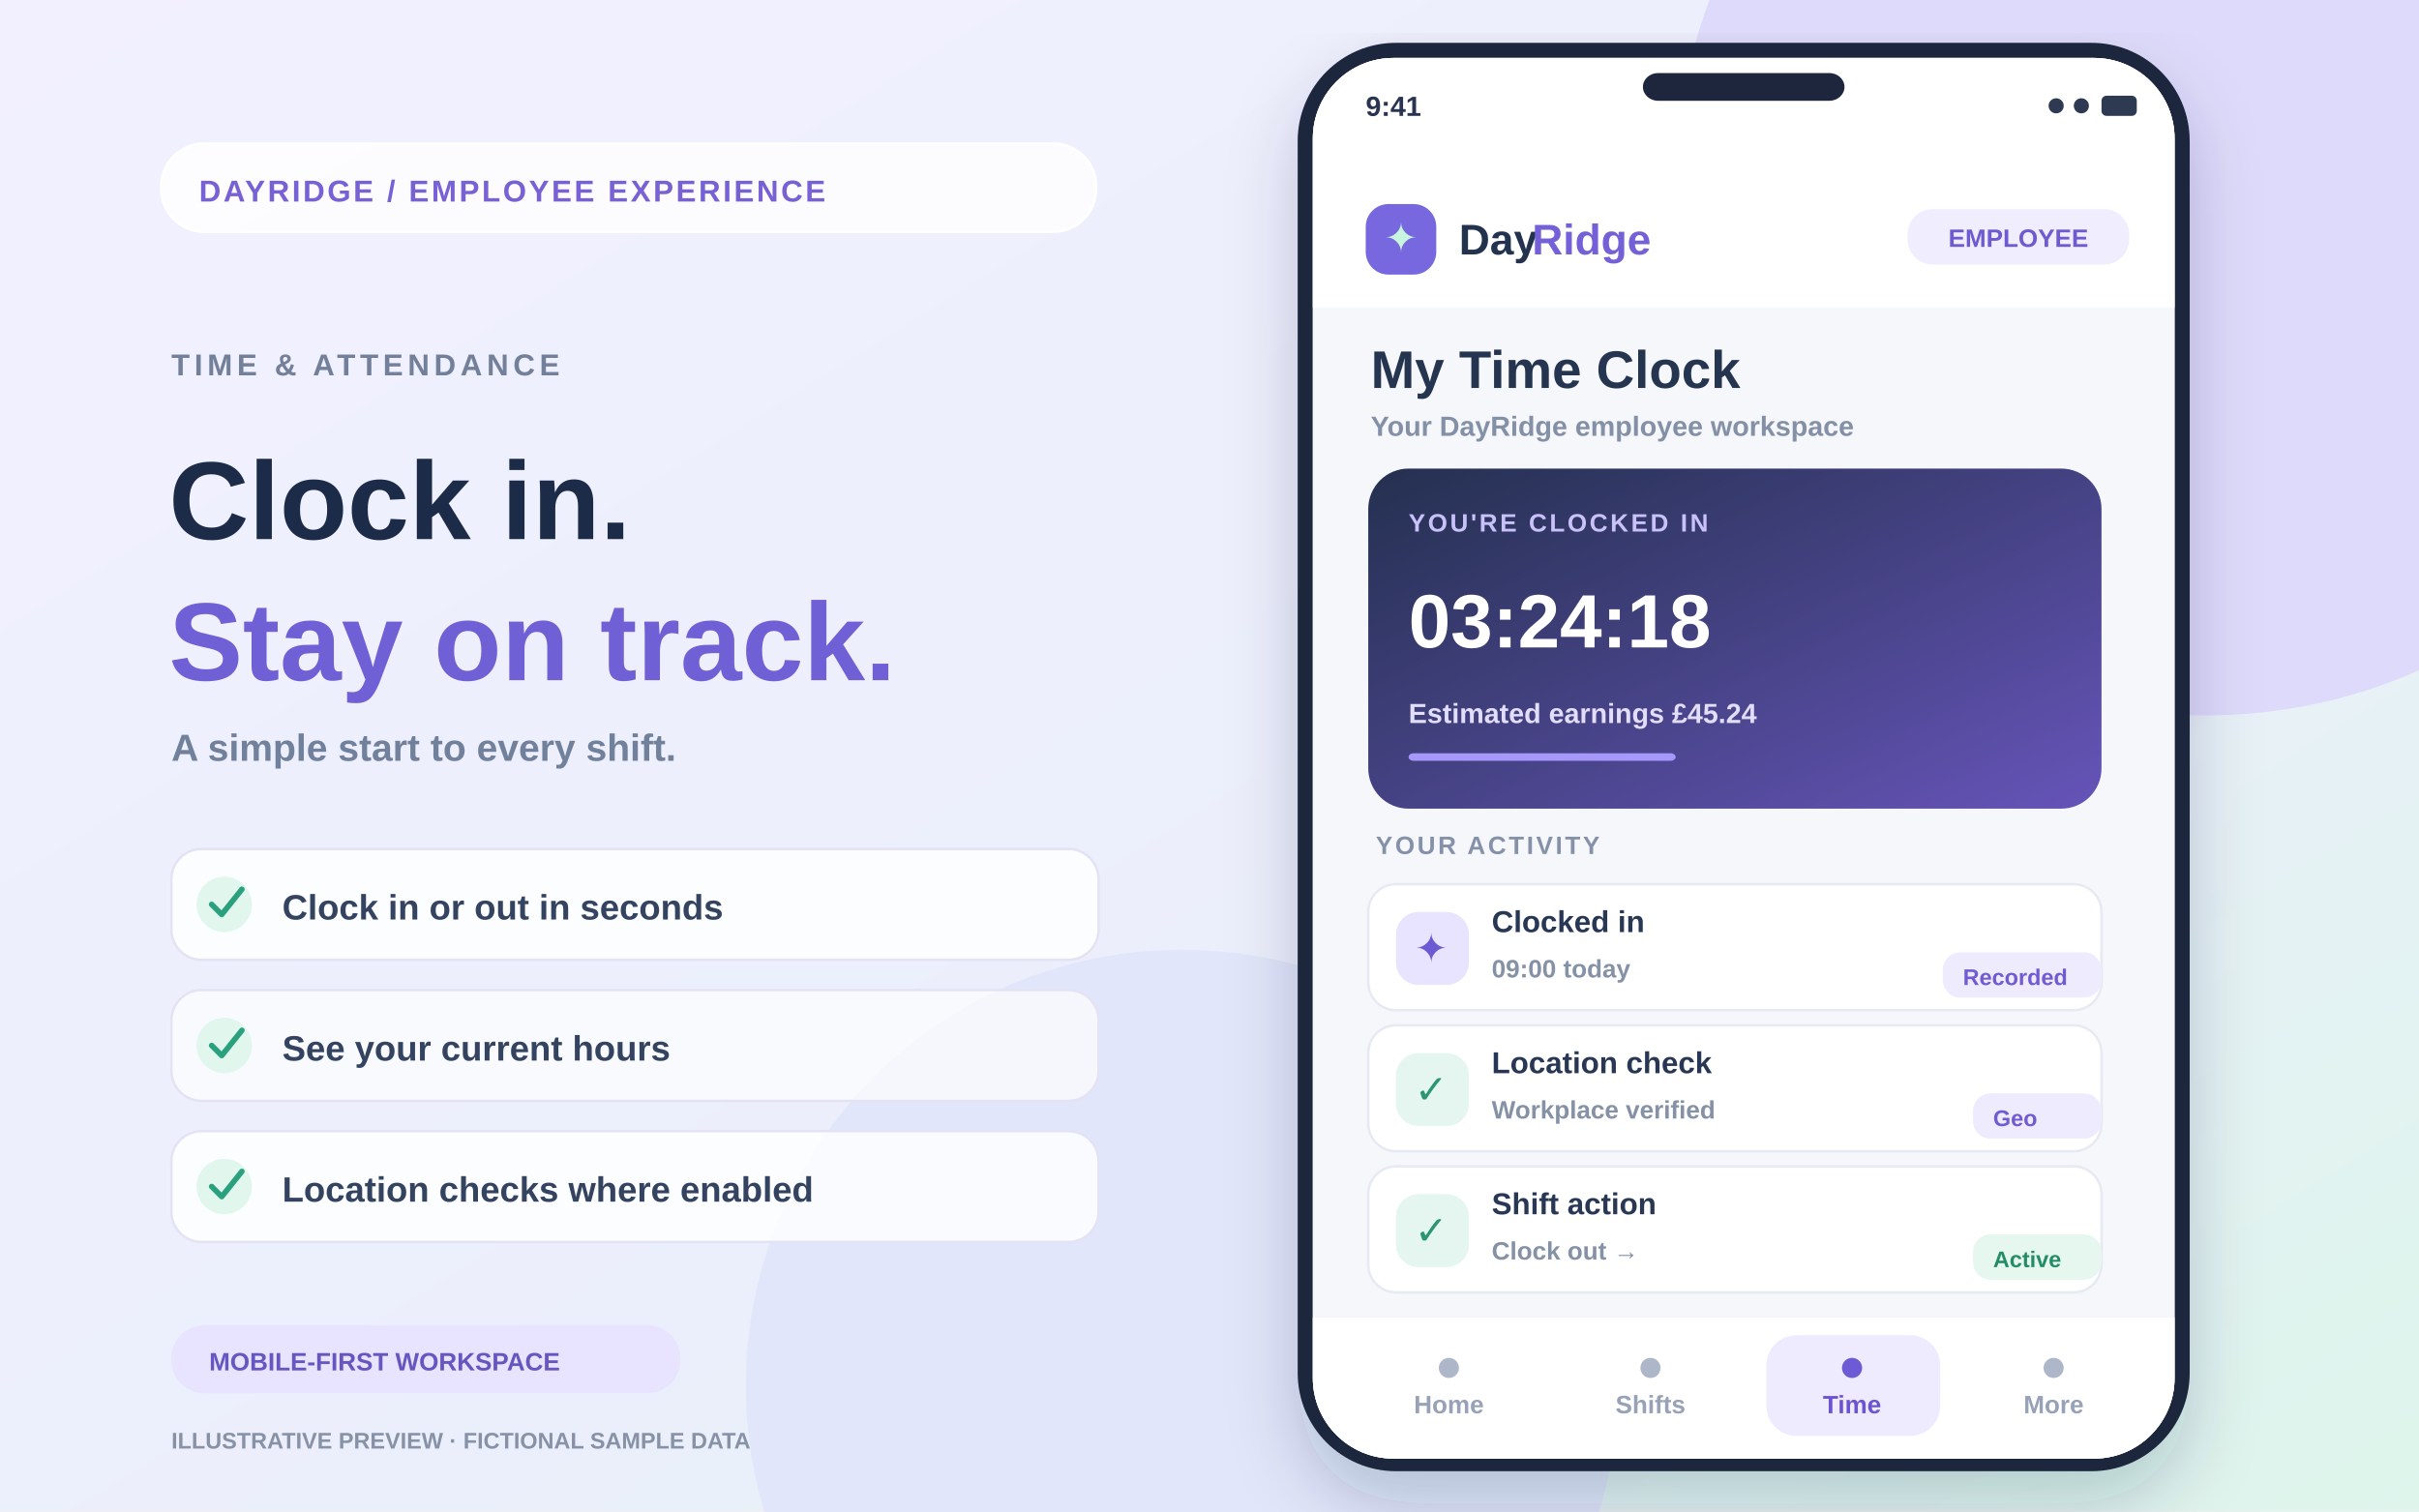
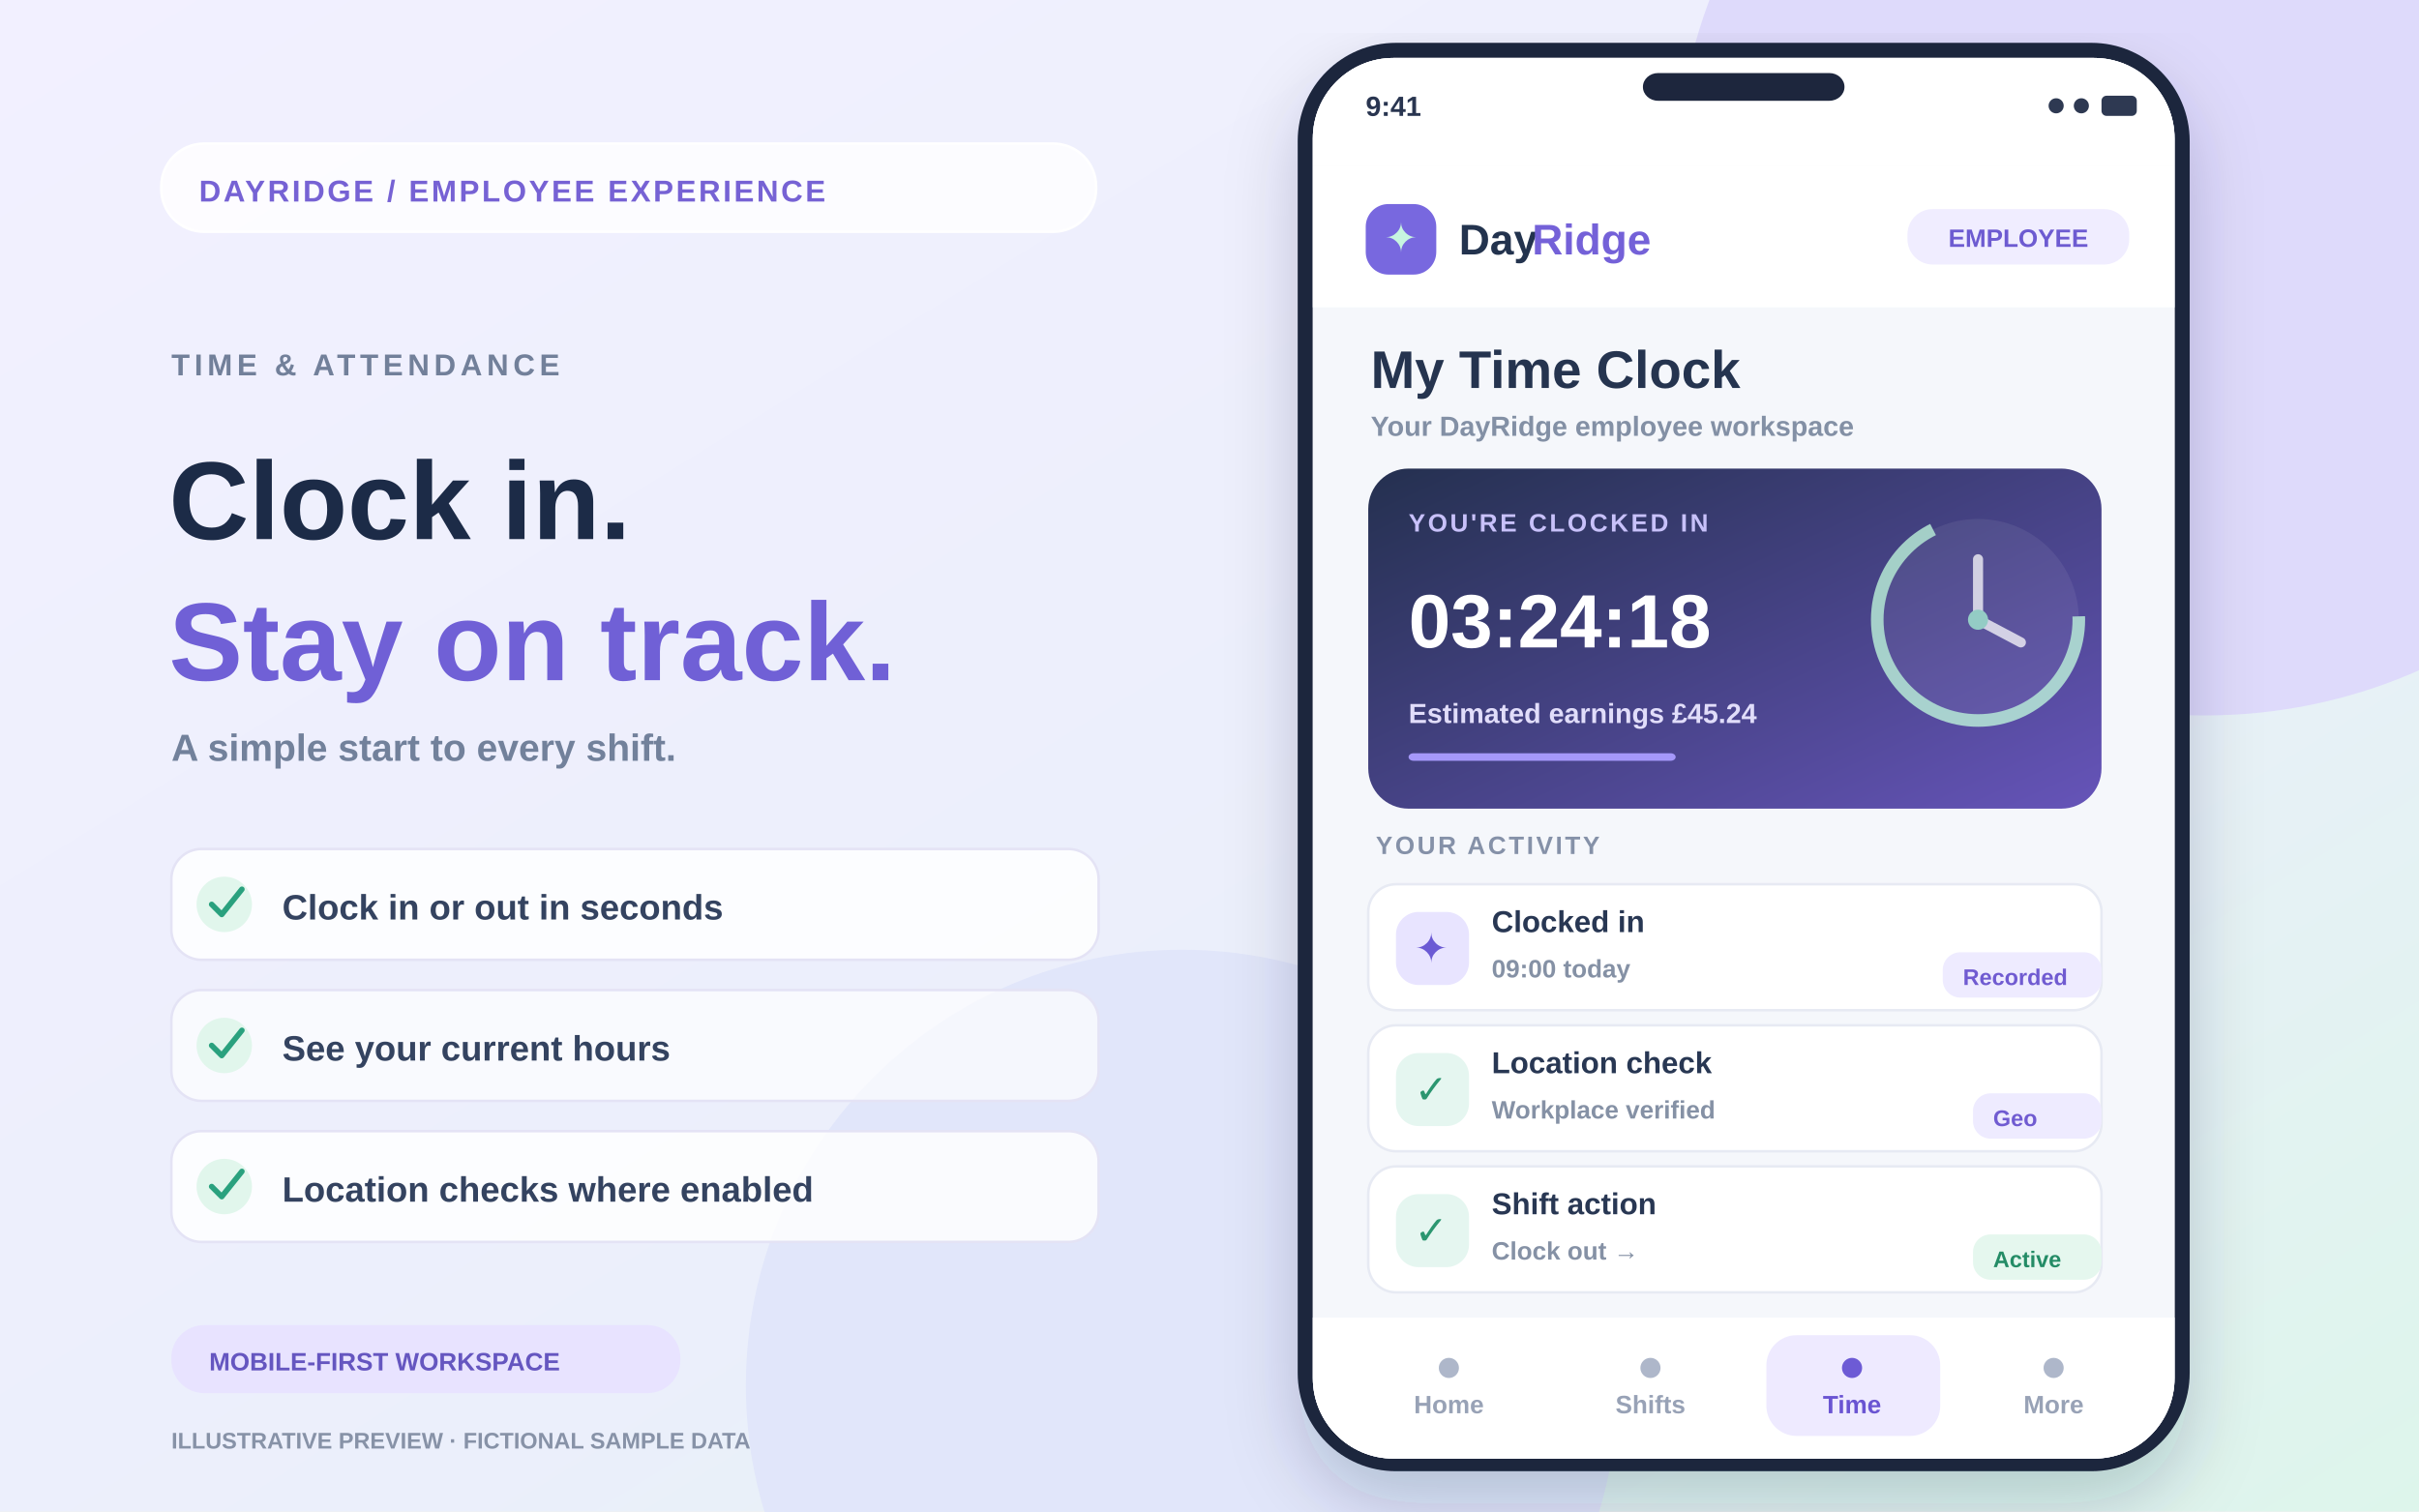
<svg xmlns="http://www.w3.org/2000/svg" width="960" height="600" viewBox="0 0 960 600" role="img" aria-label="Clock in. Stay on track. employee experience illustration">
  <defs>
    <linearGradient id="canvasGradient" x1="0" y1="0" x2="1" y2="1">
      <stop stop-color="#f2f0ff" />
      <stop offset=".59" stop-color="#ebeffb" />
      <stop offset="1" stop-color="#ddf5eb" />
    </linearGradient>
    <linearGradient id="heroGradient" x1="0" y1="0" x2="1" y2="1">
      <stop stop-color="#24304f" />
      <stop offset="1" stop-color="#6654b9" />
    </linearGradient>
    <filter id="phoneShadow" x="-30%" y="-30%" width="170%" height="170%">
      <feDropShadow dx="0" dy="13" stdDeviation="14" flood-color="#1c2746" flood-opacity=".2" />
    </filter>
    <clipPath id="phoneClip">
      <rect x="521" y="23" width="342" height="556" rx="32" />
    </clipPath>
  </defs>
  <rect x="0" y="0" width="960" height="600" rx="0" fill="url(#canvasGradient)" stroke="none" />
  <circle cx="875" cy="74" r="210" fill="#dedafb" />
  <circle cx="469" cy="550" r="173" fill="#e1e6fa" />
  <rect x="64" y="57" width="371" height="35" rx="17" fill="#ffffffd4" stroke="#fff" />
  <text x="79" y="80" font-family="Arial,Helvetica,sans-serif" font-size="12" font-weight="800" fill="#7662d4" letter-spacing="1">DAYRIDGE  /  EMPLOYEE EXPERIENCE</text>
  <text x="68" y="149" font-family="Arial,Helvetica,sans-serif" font-size="12" font-weight="800" fill="#72809a" letter-spacing="1.8">TIME &amp; ATTENDANCE</text>
  <text x="67" y="214" font-family="Arial,Helvetica,sans-serif" font-size="44" font-weight="800" fill="#1c2b47">Clock in.</text>
  <text x="67" y="270" font-family="Arial,Helvetica,sans-serif" font-size="44" font-weight="800" fill="#7060d6">Stay on track.</text>
  <text x="68" y="302" font-family="Arial,Helvetica,sans-serif" font-size="15" font-weight="550" fill="#72819b">A simple start to every shift.</text>
  <rect x="68" y="337" width="368" height="44" rx="12" fill="#ffffffd8" stroke="#e4e3f5" />
  <circle cx="89" cy="359" r="11" fill="#e1f6ec" />
  <path d="M84 359l4 4 8-10" fill="none" stroke="#2aa17e" stroke-width="2.2" stroke-linecap="round" stroke-linejoin="round" />
  <text x="112" y="365" font-family="Arial,Helvetica,sans-serif" font-size="14" font-weight="650" fill="#344360">Clock in or out in seconds</text>
  <rect x="68" y="393" width="368" height="44" rx="12" fill="#ffffffac" stroke="#e4e3f5" />
  <circle cx="89" cy="415" r="11" fill="#e1f6ec" />
  <path d="M84 415l4 4 8-10" fill="none" stroke="#2aa17e" stroke-width="2.2" stroke-linecap="round" stroke-linejoin="round" />
  <text x="112" y="421" font-family="Arial,Helvetica,sans-serif" font-size="14" font-weight="650" fill="#344360">See your current hours</text>
  <rect x="68" y="449" width="368" height="44" rx="12" fill="#ffffffd8" stroke="#e4e3f5" />
  <circle cx="89" cy="471" r="11" fill="#e1f6ec" />
  <path d="M84 471l4 4 8-10" fill="none" stroke="#2aa17e" stroke-width="2.2" stroke-linecap="round" stroke-linejoin="round" />
  <text x="112" y="477" font-family="Arial,Helvetica,sans-serif" font-size="14" font-weight="650" fill="#344360">Location checks where enabled</text>
  <rect x="68" y="526" width="202" height="27" rx="13" fill="#e8e3ff" stroke="none" />
  <text x="83" y="544" font-family="Arial,Helvetica,sans-serif" font-size="10" font-weight="800" fill="#6556c0">MOBILE-FIRST WORKSPACE</text>
  <text x="68" y="575" font-family="Arial,Helvetica,sans-serif" font-size="9" font-weight="750" fill="#8792a7">ILLUSTRATIVE PREVIEW · FICTIONAL SAMPLE DATA</text>
  <g filter="url(#phoneShadow)">
    <rect x="515" y="17" width="354" height="567" rx="39" fill="#1d263d" stroke="none" />
    <rect x="521" y="23" width="342" height="556" rx="32" fill="#f7f8fc" stroke="none" />
  </g>
  <g clip-path="url(#phoneClip)">
    <rect x="521" y="23" width="342" height="556" rx="32" fill="#f5f7fb" stroke="none" />
    <rect x="521" y="23" width="342" height="43" rx="0" fill="#fff" stroke="none" />
    <text x="542" y="46" font-family="Arial,Helvetica,sans-serif" font-size="11" font-weight="800" fill="#293550">9:41</text>
    <circle cx="816" cy="42" r="3" fill="#2e3952" />
    <circle cx="826" cy="42" r="3" fill="#2e3952" />
    <rect x="834" y="38" width="14" height="8" rx="2" fill="#2e3952" stroke="none" />
    <rect x="521" y="66" width="342" height="56" rx="0" fill="#fff" stroke="none" />
    <rect x="542" y="81" width="28" height="28" rx="9" fill="#7868df" stroke="none" />
    <text x="556" y="100" font-family="Arial,Helvetica,sans-serif" font-size="16" font-weight="800" fill="#c7f5e0" text-anchor="middle">✦</text>
    <text x="579" y="101" font-family="Arial,Helvetica,sans-serif" font-size="17" font-weight="800" fill="#23334e">Day</text>
    <text x="608" y="101" font-family="Arial,Helvetica,sans-serif" font-size="17" font-weight="800" fill="#7461d8">Ridge</text>
    <rect x="757" y="83" width="88" height="22" rx="10" fill="#f0edff" stroke="none" />
    <text x="801" y="98" font-family="Arial,Helvetica,sans-serif" font-size="10" font-weight="800" fill="#6d5bd1" text-anchor="middle">EMPLOYEE</text>
    <text x="544" y="154" font-family="Arial,Helvetica,sans-serif" font-size="21" font-weight="800" fill="#25344f">My Time Clock</text>
    <text x="544" y="173" font-family="Arial,Helvetica,sans-serif" font-size="11" font-weight="550" fill="#8390a5">Your DayRidge employee workspace</text>
    <rect x="543" y="186" width="291" height="135" rx="16" fill="url(#heroGradient)" stroke="none" />
+     <g opacity=".75">
+       <circle cx="785" cy="246" r="40" fill="#fff" fill-opacity=".09" stroke="#c4ffdf" stroke-width="5" stroke-dasharray="170 80" />
+       <path d="M785 222V246L802 255" fill="none" stroke="#fff" stroke-width="4" stroke-linecap="round" />
+       <circle cx="785" cy="246" r="4" fill="#abf8d6" />
+     </g>
    <text x="559" y="211" font-family="Arial,Helvetica,sans-serif" font-size="10" font-weight="800" fill="#c8c1fa" letter-spacing="1">YOU'RE CLOCKED IN</text>
    <text x="559" y="257" font-family="Arial,Helvetica,sans-serif" font-size="30" font-weight="800" fill="#fff">03:24:18</text>
    <text x="559" y="287" font-family="Arial,Helvetica,sans-serif" font-size="11" font-weight="600" fill="#e1ddfa">Estimated earnings  £45.24</text>
    <rect x="559" y="299" width="106" height="3" rx="2" fill="#a598fa" stroke="none" />
    <text x="546" y="339" font-family="Arial,Helvetica,sans-serif" font-size="10" font-weight="800" fill="#8591a8" letter-spacing="1">YOUR ACTIVITY</text>
    <rect x="543" y="351" width="291" height="50" rx="11" fill="#fff" stroke="#e7eaf3" />
    <rect x="554" y="362" width="29" height="29" rx="9" fill="#e8e4ff" stroke="none" />
    <text x="568" y="382" font-family="Arial,Helvetica,sans-serif" font-size="16" font-weight="800" fill="#6b5ad4" text-anchor="middle">✦</text>
    <text x="592" y="370" font-family="Arial,Helvetica,sans-serif" font-size="12" font-weight="750" fill="#283753">Clocked in</text>
    <text x="592" y="388" font-family="Arial,Helvetica,sans-serif" font-size="10" font-weight="550" fill="#8591a5">09:00 today</text>
    <rect x="771" y="378" width="63" height="18" rx="7" fill="#eeebff" stroke="none" />
    <text x="779" y="391" font-family="Arial,Helvetica,sans-serif" font-size="9" font-weight="750" fill="#705bd1">Recorded</text>
    <rect x="543" y="407" width="291" height="50" rx="11" fill="#fff" stroke="#e7eaf3" />
    <rect x="554" y="418" width="29" height="29" rx="9" fill="#e5f6f0" stroke="none" />
    <text x="568" y="438" font-family="Arial,Helvetica,sans-serif" font-size="16" font-weight="800" fill="#2b9670" text-anchor="middle">✓</text>
    <text x="592" y="426" font-family="Arial,Helvetica,sans-serif" font-size="12" font-weight="750" fill="#283753">Location check</text>
    <text x="592" y="444" font-family="Arial,Helvetica,sans-serif" font-size="10" font-weight="550" fill="#8591a5">Workplace verified</text>
    <rect x="783" y="434" width="51" height="18" rx="7" fill="#eeebff" stroke="none" />
    <text x="791" y="447" font-family="Arial,Helvetica,sans-serif" font-size="9" font-weight="750" fill="#705bd1">Geo</text>
    <rect x="543" y="463" width="291" height="50" rx="11" fill="#fff" stroke="#e7eaf3" />
    <rect x="554" y="474" width="29" height="29" rx="9" fill="#e5f6f0" stroke="none" />
    <text x="568" y="494" font-family="Arial,Helvetica,sans-serif" font-size="16" font-weight="800" fill="#2b9670" text-anchor="middle">✓</text>
    <text x="592" y="482" font-family="Arial,Helvetica,sans-serif" font-size="12" font-weight="750" fill="#283753">Shift action</text>
    <text x="592" y="500" font-family="Arial,Helvetica,sans-serif" font-size="10" font-weight="550" fill="#8591a5">Clock out →</text>
    <rect x="783" y="490" width="51" height="18" rx="7" fill="#e5f7ee" stroke="none" />
    <text x="791" y="503" font-family="Arial,Helvetica,sans-serif" font-size="9" font-weight="750" fill="#248c66">Active</text>
    <rect x="521" y="523" width="342" height="56" rx="0" fill="#fff" stroke="none" />
    <circle cx="575" cy="543" r="4" fill="#aeb7ca" />
    <text x="575" y="561" font-family="Arial,Helvetica,sans-serif" font-size="10" font-weight="600" fill="#98a2b6" text-anchor="middle">Home</text>
    <circle cx="655" cy="543" r="4" fill="#aeb7ca" />
    <text x="655" y="561" font-family="Arial,Helvetica,sans-serif" font-size="10" font-weight="600" fill="#98a2b6" text-anchor="middle">Shifts</text>
    <rect x="701" y="530" width="69" height="40" rx="12" fill="#eeeaff" stroke="none" />
    <circle cx="735" cy="543" r="4" fill="#6d5bd5" />
    <text x="735" y="561" font-family="Arial,Helvetica,sans-serif" font-size="10" font-weight="800" fill="#6a54d2" text-anchor="middle">Time</text>
    <circle cx="815" cy="543" r="4" fill="#aeb7ca" />
    <text x="815" y="561" font-family="Arial,Helvetica,sans-serif" font-size="10" font-weight="600" fill="#98a2b6" text-anchor="middle">More</text>
  </g>
  <rect x="652" y="29" width="80" height="11" rx="6" fill="#1d263d" stroke="none" />
</svg>
